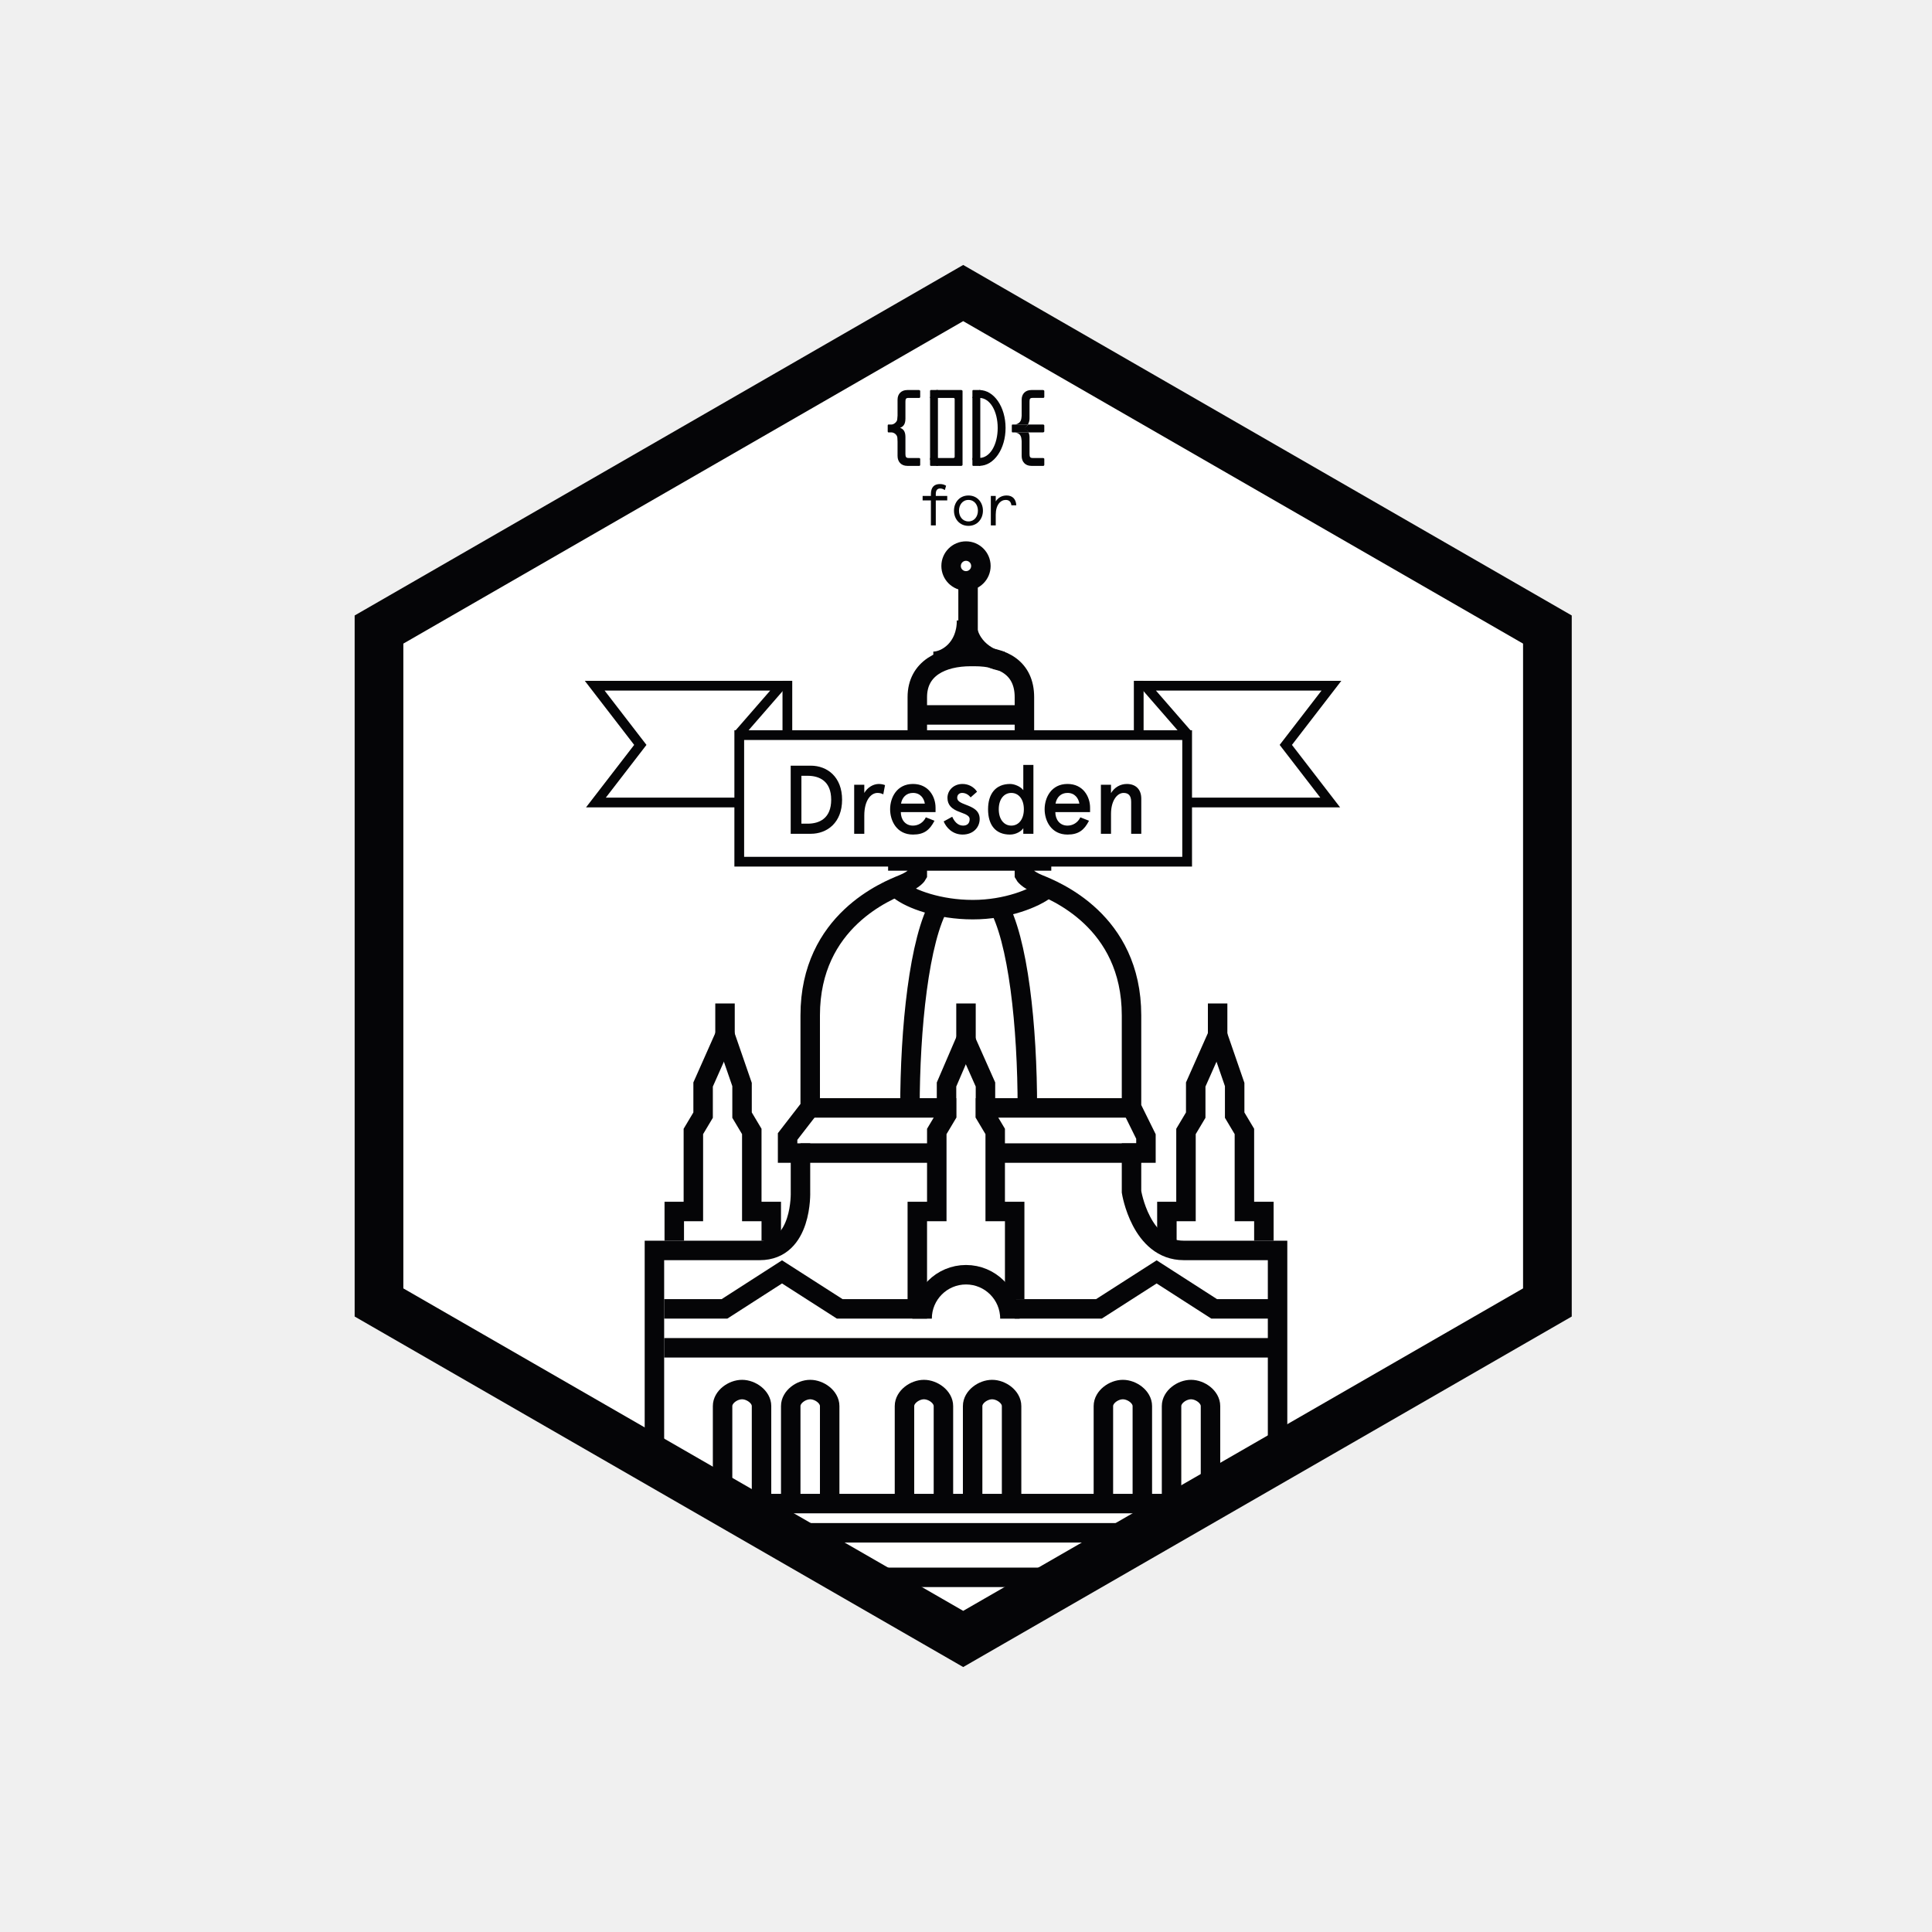
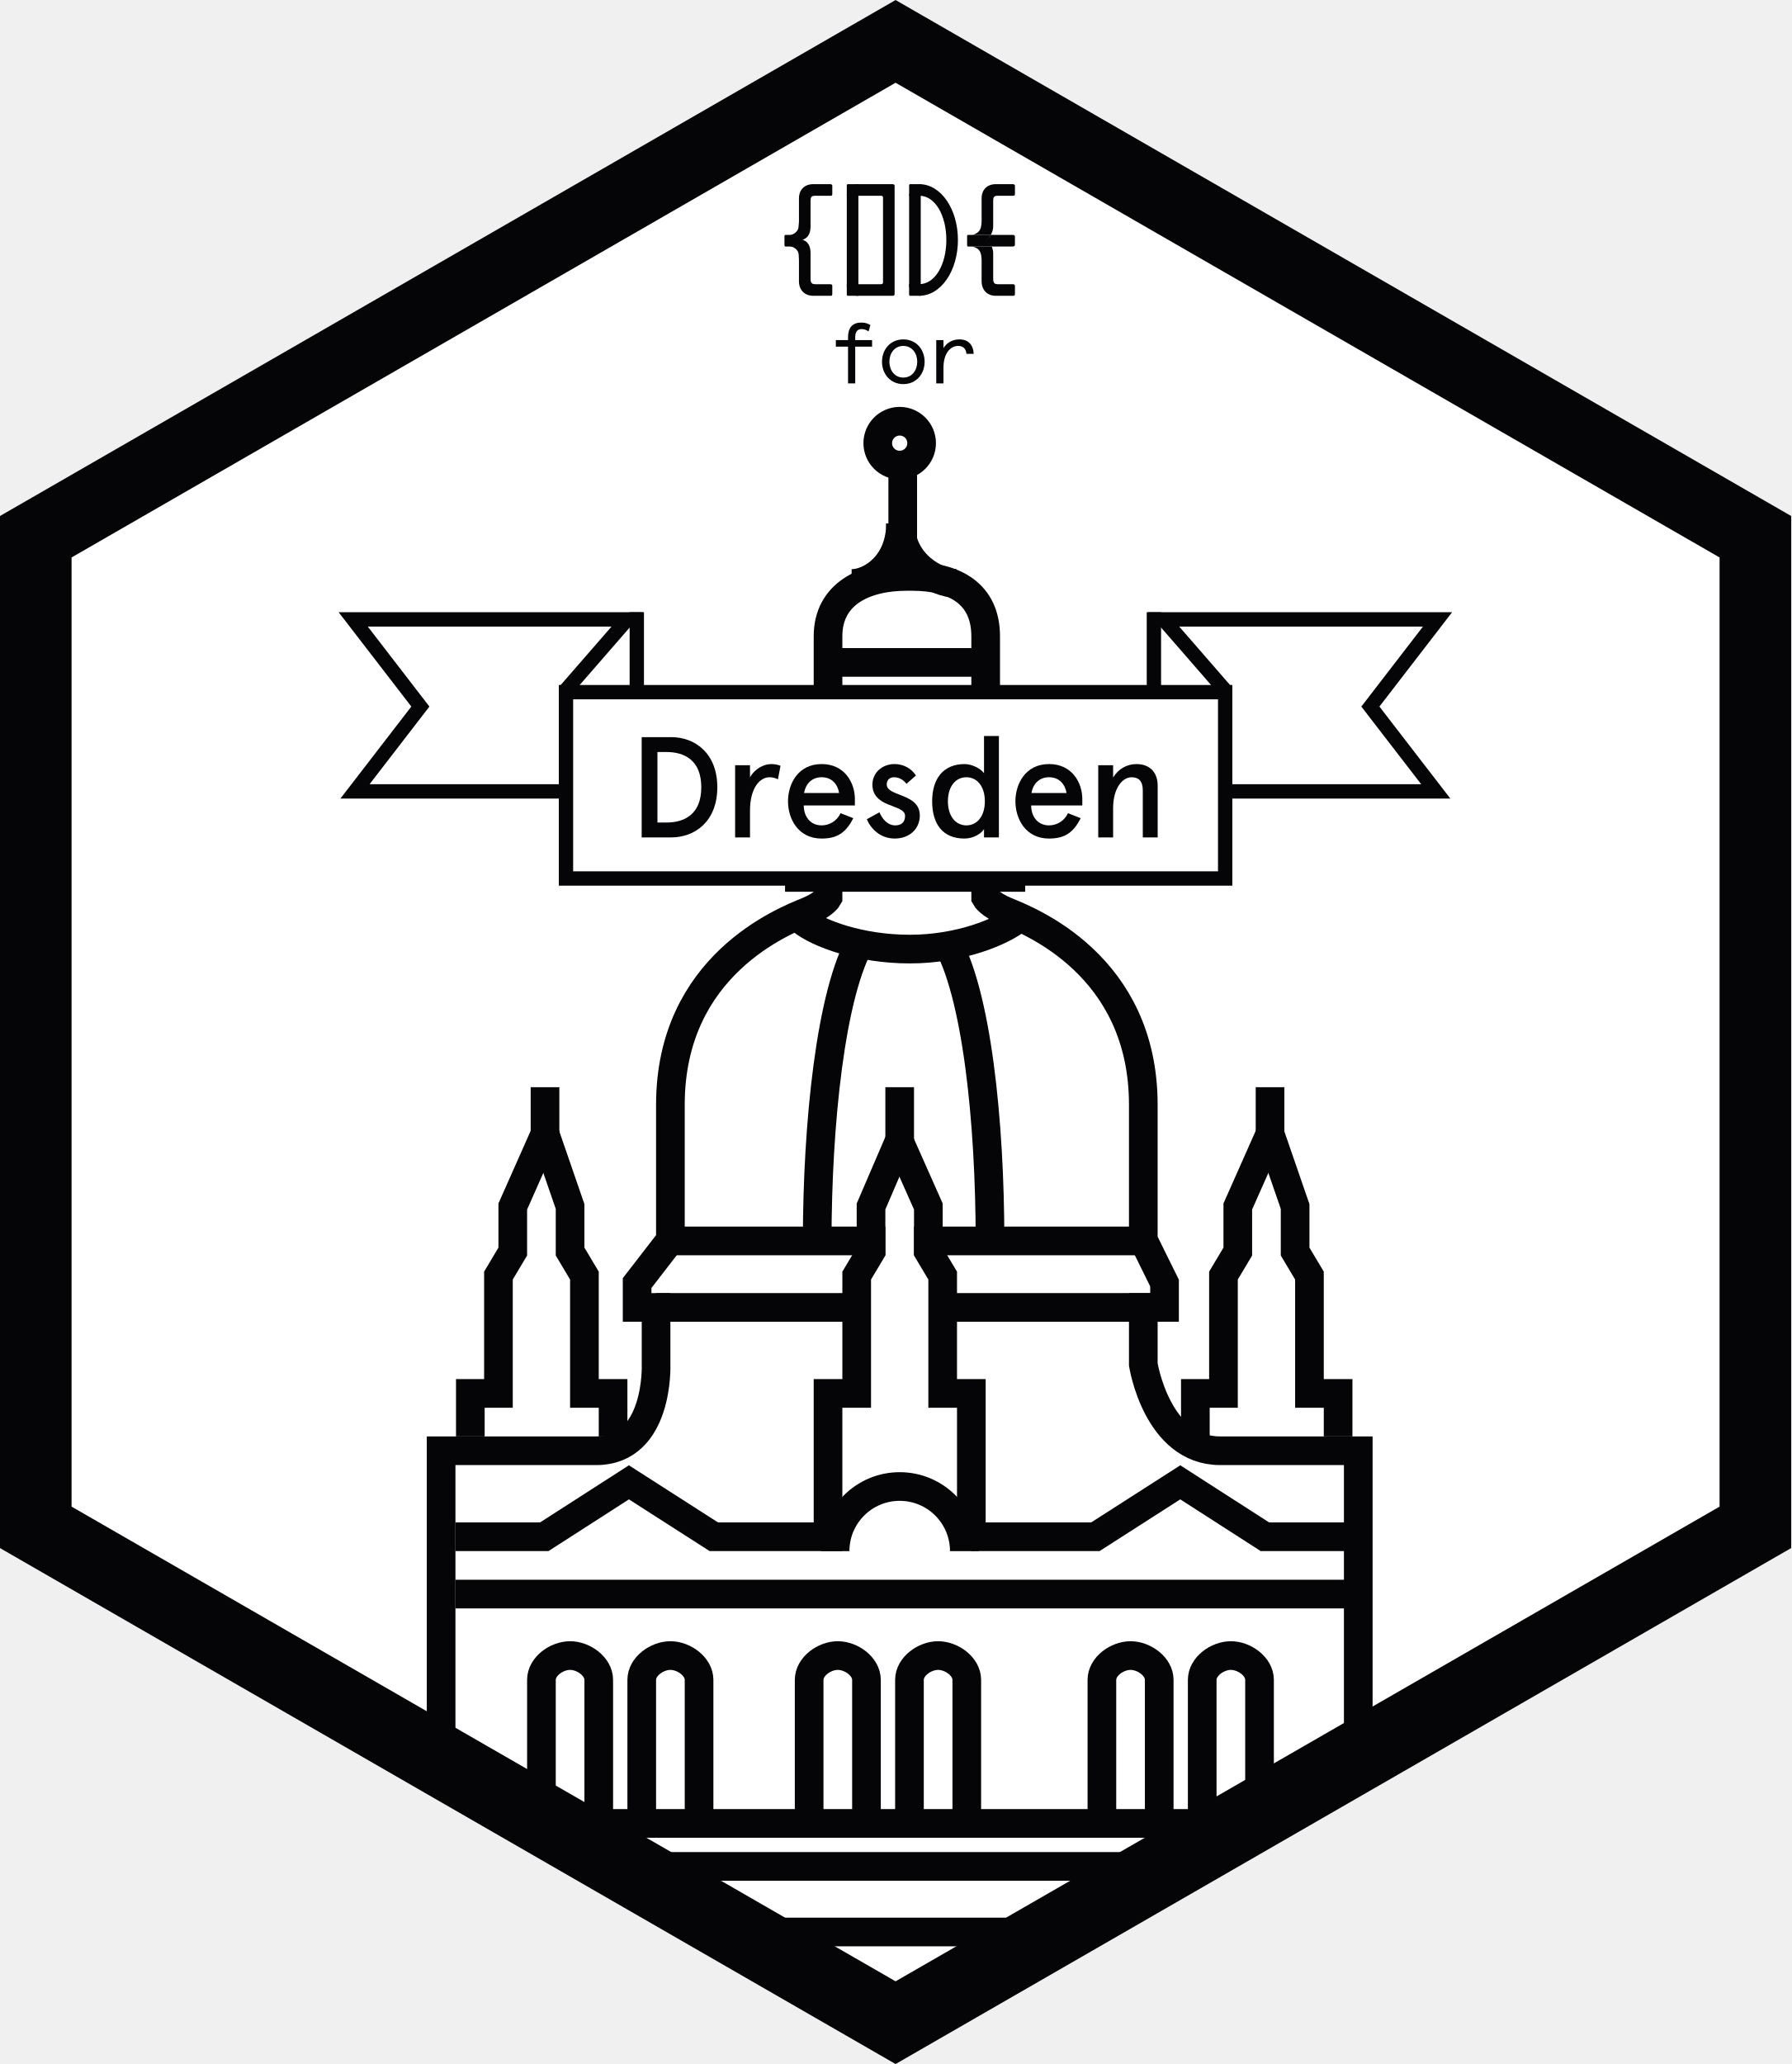
- <svg xmlns="http://www.w3.org/2000/svg" version="1.1" id="Ebene_1" x="0px" y="0px" width="198.425px" height="198.425px" viewBox="0 0 198.425 198.425" enable-background="new 0 0 198.425 198.425" xml:space="preserve">
+ <svg xmlns="http://www.w3.org/2000/svg" version="1.1" id="Ebene_1" x="0px" y="0px" enable-background="new 0 0 198.425 198.425" xml:space="preserve" viewBox="36.43 27.21 125 144">
  <polygon fill="#FFFFFF" points="39.425,133.768 39.425,64.658 99.425,30.097 159.425,64.658 159.425,133.768 99.425,168.328 " />
  <path fill="#050507" d="M98.925,32.983l57.5,33.119v66.221l-57.5,33.119l-57.5-33.119V66.102L98.925,32.983z M98.925,27.212  l-62.5,36v72.001l62.5,36l62.5-36V63.212L98.925,27.212z" />
  <g>
    <path fill="none" stroke="#050507" stroke-width="2" stroke-miterlimit="10" d="M99.269,63.73c0,2.868-2.078,4.19-3.412,4.19" />
    <path fill="none" stroke="#050507" stroke-width="2" stroke-miterlimit="10" d="M99.269,63.73c0,2.868,2.581,4.19,3.915,4.19" />
    <line fill="none" stroke="#050507" stroke-width="2" stroke-miterlimit="10" x1="94.313" y1="76.425" x2="105.313" y2="76.425" />
    <line fill="none" stroke="#050507" stroke-width="2" stroke-miterlimit="10" x1="94.313" y1="88.425" x2="105.313" y2="88.425" />
    <line fill="none" stroke="#050507" stroke-width="2" stroke-miterlimit="10" x1="99.79" y1="87.908" x2="99.79" y2="75.908" />
    <circle fill="none" stroke="#050507" stroke-width="2" stroke-miterlimit="10" cx="99.212" cy="58.128" r="1.53" />
    <line fill="none" stroke="#050507" stroke-width="2" stroke-miterlimit="10" x1="99.425" y1="60" x2="99.425" y2="65" />
    <path fill="none" stroke="#050507" stroke-width="2" stroke-miterlimit="10" d="M131.212,149.501v-21.076h-9.635   c-4.422,0-5.365-6.02-5.365-6.02v-3.98h1.482v-1.699l-1.482-3.003v-9.439c0-9.739-7.965-12.831-9.557-13.483   c-1.174-0.481-1.443-0.976-1.443-0.976v-1.399h1.76v-2.906v-1.617l-1.76-1.139v-4.835l1.832-1.12v-0.383h-1.832v-4.826   c0-2.96-2.158-4.174-5.119-4.174h-0.387c-2.961,0-5.494,1.214-5.494,4.174v4.826h-2v0.383l2,1.12v4.835l-2,1.139v1.617v2.906h2   v1.399c0,0-0.268,0.495-1.441,0.976c-1.594,0.652-9.559,3.744-9.559,13.483v9.439l-2.322,3.003v1.699h1.322v3.98   c0,0,0.236,6.02-4.184,6.02H67.212v21.409" />
    <line fill="none" stroke="#050507" stroke-width="2" stroke-miterlimit="10" x1="100.212" y1="113.787" x2="116.212" y2="113.787" />
    <line fill="none" stroke="#050507" stroke-width="2" stroke-miterlimit="10" x1="83.212" y1="113.787" x2="98.212" y2="113.787" />
    <line fill="none" stroke="#050507" stroke-width="2" stroke-miterlimit="10" x1="102.212" y1="118.425" x2="117.212" y2="118.425" />
    <line fill="none" stroke="#050507" stroke-width="2" stroke-miterlimit="10" x1="82.212" y1="118.425" x2="96.212" y2="118.425" />
    <line fill="none" stroke="#050507" stroke-width="2" stroke-miterlimit="10" x1="94.212" y1="73.425" x2="105.212" y2="73.425" />
    <path fill="none" stroke="#050507" stroke-width="2" stroke-miterlimit="10" d="M107.478,91.292   c-1.178,0.951-4.123,2.133-7.541,2.133h-0.037c-3.418,0-6.363-1.067-7.539-2.019" />
    <path fill="none" stroke="#050507" stroke-width="2" stroke-miterlimit="10" d="M96.56,92.779   c-2.172,3.649-3.104,12.92-3.104,21.008" />
    <path fill="none" stroke="#050507" stroke-width="2" stroke-miterlimit="10" d="M102.411,92.779   c2.172,3.649,3.104,12.656,3.104,21.008" />
    <polyline fill="none" stroke="#050507" stroke-width="2" stroke-miterlimit="10" points="69.251,127.425 69.251,124.425    71.212,124.425 71.212,116.205 72.212,114.528 72.212,111.384 74.462,106.315  " />
    <polyline fill="none" stroke="#050507" stroke-width="2" stroke-miterlimit="10" points="79.212,127.425 79.212,124.425    77.212,124.425 77.212,116.205 76.212,114.528 76.212,111.384 74.462,106.315  " />
    <line fill="none" stroke="#050507" stroke-width="2" stroke-miterlimit="10" x1="74.462" y1="107.061" x2="74.462" y2="103.061" />
    <polyline fill="none" stroke="#050507" stroke-width="2" stroke-miterlimit="10" points="119.845,127.425 119.845,124.425    121.806,124.425 121.806,116.205 122.806,114.528 122.806,111.384 125.056,106.315  " />
    <polyline fill="none" stroke="#050507" stroke-width="2" stroke-miterlimit="10" points="129.806,127.425 129.806,124.425    127.806,124.425 127.806,116.205 126.806,114.528 126.806,111.384 125.056,106.315  " />
    <line fill="none" stroke="#050507" stroke-width="2" stroke-miterlimit="10" x1="125.056" y1="107.061" x2="125.056" y2="103.061" />
    <line fill="none" stroke="#050507" stroke-width="2" stroke-miterlimit="10" x1="99.212" y1="107.061" x2="99.212" y2="103.061" />
    <path fill="none" stroke="#050507" stroke-width="2" stroke-miterlimit="10" d="M74.212,154.425V144.41   c0-0.938,1.062-1.696,2-1.696c0.936,0,2,0.759,2,1.696v10.015" />
    <path fill="none" stroke="#050507" stroke-width="2" stroke-miterlimit="10" d="M81.212,154.425V144.41   c0-0.938,1.064-1.696,2-1.696c0.938,0,2,0.759,2,1.696v10.015" />
    <path fill="none" stroke="#050507" stroke-width="2" stroke-miterlimit="10" d="M92.894,154.425V144.41   c0-0.938,1.062-1.696,2-1.696c0.936,0,2,0.759,2,1.696v10.015" />
    <path fill="none" stroke="#050507" stroke-width="2" stroke-miterlimit="10" d="M99.894,154.425V144.41   c0-0.938,1.062-1.696,2-1.696c0.937,0,2,0.759,2,1.696v10.015" />
    <path fill="none" stroke="#050507" stroke-width="2" stroke-miterlimit="10" d="M113.323,154.425V144.41   c0-0.938,1.062-1.696,2-1.696c0.936,0,2,0.759,2,1.696v10.015" />
    <path fill="none" stroke="#050507" stroke-width="2" stroke-miterlimit="10" d="M120.323,154.425V144.41   c0-0.938,1.063-1.696,2-1.696c0.938,0,2,0.759,2,1.696v10.015" />
    <polyline fill="none" stroke="#050507" stroke-width="2" stroke-miterlimit="10" points="104.212,133.425 104.212,124.425    102.212,124.425 102.212,116.205 101.212,114.528 101.212,114.139 101.212,111.384 99.179,106.811  " />
    <polyline fill="none" stroke="#050507" stroke-width="2" stroke-miterlimit="10" points="68.212,134.425 74.411,134.425    80.317,130.628 86.241,134.425 94.212,134.425 94.212,124.425 96.212,124.425 96.212,116.205 97.212,114.528 97.212,113.967    97.212,111.384 99.179,106.811  " />
    <path fill="none" stroke="#050507" stroke-width="2" stroke-miterlimit="10" d="M94.704,135.43c0-2.49,2.018-4.51,4.51-4.51   c2.49,0,4.508,2.02,4.508,4.51" />
    <polyline fill="none" stroke="#050507" stroke-width="2" stroke-miterlimit="10" points="131.212,134.425 124.698,134.425    118.792,130.628 112.868,134.425 104.212,134.425  " />
    <line fill="none" stroke="#050507" stroke-width="2" stroke-miterlimit="10" x1="68.212" y1="138.425" x2="131.212" y2="138.425" />
    <line fill="none" stroke="#050507" stroke-width="2" stroke-miterlimit="10" x1="79.212" y1="157.425" x2="118.592" y2="157.425" />
    <line fill="none" stroke="#050507" stroke-width="2" stroke-miterlimit="10" x1="75.925" y1="154.425" x2="124.323" y2="154.425" />
    <line fill="none" stroke="#050507" stroke-width="2" stroke-miterlimit="10" x1="87.425" y1="162" x2="108.425" y2="162" />
    <rect x="75.925" y="75.5" fill="#FFFFFF" width="46" height="13" />
    <rect x="75.925" y="75.5" fill="none" stroke="#050507" stroke-miterlimit="10" width="46" height="13" />
    <path fill="#050507" d="M83.267,78.638c1.68,0,3.219,1.139,3.219,3.498s-1.539,3.498-3.219,3.498h-2.059v-6.996H83.267z    M82.308,79.677v4.918h0.639c1.22,0,2.42-0.551,2.42-2.459c0-1.91-1.2-2.459-2.42-2.459H82.308z" />
    <path fill="#050507" d="M87.728,85.634v-5.037h1.039v0.84c0.35-0.6,0.951-0.92,1.49-0.92c0.27,0,0.491,0.06,0.639,0.119   l-0.18,0.949c-0.16-0.099-0.379-0.148-0.59-0.148c-0.669,0-1.359,0.738-1.359,2.328v1.869H87.728z" />
    <path fill="#050507" d="M96.085,83.405h-3.567c0,0.738,0.43,1.389,1.249,1.389c0.539,0,1.06-0.299,1.32-0.85l0.889,0.35   c-0.491,0.949-1.059,1.42-2.209,1.42c-1.659,0-2.348-1.401-2.348-2.6c0-1.199,0.689-2.598,2.348-2.598   c1.609,0,2.318,1.309,2.318,2.438V83.405z M92.538,82.536h2.447c-0.09-0.561-0.468-1.1-1.218-1.1   C93.077,81.436,92.647,81.905,92.538,82.536" />
    <path fill="#050507" d="M100.347,81.315l-0.66,0.58c-0.25-0.32-0.561-0.459-0.879-0.459c-0.26,0-0.5,0.17-0.5,0.5   c0,0.359,0.379,0.52,0.898,0.719c0.68,0.26,1.411,0.56,1.411,1.459c0,0.869-0.671,1.599-1.75,1.599c-1.04,0-1.688-0.72-1.948-1.349   l0.879-0.481c0.199,0.452,0.549,0.911,1.11,0.911c0.4,0,0.679-0.2,0.679-0.661c0-0.439-0.609-0.558-1.199-0.808   c-0.58-0.24-1.08-0.61-1.08-1.379c0-0.781,0.641-1.43,1.549-1.43C99.466,80.517,100.026,80.815,100.347,81.315" />
    <path fill="#050507" d="M103.747,80.517c0.5,0,1.119,0.31,1.35,0.638v-2.597h1.039v7.076h-1.039v-0.58   c-0.17,0.289-0.711,0.66-1.369,0.66c-1.49,0-2.25-0.99-2.25-2.6C101.478,81.556,102.237,80.517,103.747,80.517 M103.866,84.794   c0.75,0,1.289-0.639,1.289-1.68c0-1.039-0.539-1.677-1.289-1.677c-0.748,0-1.289,0.638-1.289,1.677   C102.577,84.155,103.118,84.794,103.866,84.794" />
    <path fill="#050507" d="M111.956,83.405h-3.569c0,0.738,0.431,1.389,1.249,1.389c0.541,0,1.061-0.299,1.32-0.85l0.889,0.35   c-0.488,0.949-1.059,1.42-2.209,1.42c-1.658,0-2.348-1.401-2.348-2.6c0-1.199,0.689-2.598,2.348-2.598   c1.609,0,2.32,1.309,2.32,2.438V83.405z M108.407,82.536h2.449c-0.09-0.561-0.471-1.1-1.221-1.1   C108.946,81.436,108.517,81.905,108.407,82.536" />
    <path fill="#050507" d="M114.106,80.597v0.859c0.361-0.599,0.961-0.939,1.629-0.939c0.881,0,1.48,0.529,1.48,1.51v3.607h-1.039   v-3.279c0-0.68-0.311-0.918-0.779-0.918c-0.65,0-1.291,0.769-1.291,2.158v2.039h-1.039v-5.037H114.106z" />
    <polyline fill="none" stroke="#050507" stroke-miterlimit="10" points="121.97,75.423 117.62,70.423 136.745,70.423    132.058,76.505 136.62,82.423 121.62,82.423  " />
    <line fill="none" stroke="#050507" stroke-miterlimit="10" x1="116.952" y1="69.923" x2="116.952" y2="75.502" />
    <polyline fill="none" stroke="#050507" stroke-miterlimit="10" points="75.852,75.423 80.202,70.423 61.077,70.423 65.764,76.505    61.202,82.423 76.202,82.423  " />
    <line fill="none" stroke="#050507" stroke-miterlimit="10" x1="80.867" y1="69.923" x2="80.867" y2="75.75" />
    <path fill="#050507" d="M97.04,50.332c-0.186-0.121-0.322-0.162-0.484-0.162c-0.289,0-0.446,0.18-0.446,0.569v0.198h1.176v0.456   H96.11v2.566h-0.502v-2.566h-0.851v-0.456h0.851v-0.185c0-0.732,0.354-1.038,0.928-1.038c0.277,0,0.463,0.071,0.631,0.174   L97.04,50.332z" />
    <path fill="#050507" d="M99.466,50.889c0.922,0,1.486,0.726,1.486,1.559s-0.564,1.56-1.486,1.56c-0.924,0-1.488-0.727-1.488-1.56   S98.542,50.889,99.466,50.889 M99.466,53.552c0.617,0,0.971-0.522,0.971-1.104c0-0.581-0.354-1.103-0.971-1.103   c-0.619,0-0.973,0.522-0.973,1.103C98.493,53.03,98.847,53.552,99.466,53.552" />
    <path fill="#050507" d="M103.874,51.896c-0.041-0.348-0.223-0.552-0.582-0.552c-0.527,0-1.025,0.498-1.025,1.524v1.091h-0.504   v-3.022h0.504v0.557c0.234-0.366,0.611-0.606,1.115-0.606c0.6,0,0.961,0.361,0.996,1.008H103.874z" />
    <polygon fill="#050507" points="95.521,40.766 95.521,40.867 95.521,47.241 96.054,47.241 96.203,47.241 96.33,47.241    96.33,40.766  " />
    <path fill="#050507" d="M98.729,47.848c0.057,0,0.129-0.051,0.129-0.105v-7.584c0-0.055-0.072-0.101-0.129-0.101h-2.527   c-0.055,0-0.075,0.022-0.075,0.051v0.151v0.506c0,0.055,0.02,0.102,0.075,0.102h1.718c0.057,0,0.129,0.044,0.129,0.099v5.967   c0,0.055-0.072,0.104-0.129,0.104h-1.718c-0.055,0-0.075,0.019-0.075,0.047v0.152v0.506c0,0.054,0.02,0.105,0.075,0.105H98.729z" />
    <polygon fill="#050507" points="99.87,40.766 99.87,40.867 99.87,47.241 100.55,47.241 100.681,47.241 100.681,40.766  " />
    <path fill="#050507" d="M100.579,47.844v-0.81c1.113,0,1.889-1.383,1.889-3.084c0-1.7-0.775-3.084-1.889-3.084v-0.808   c1.518,0,2.697,1.746,2.697,3.892C103.276,46.097,102.097,47.844,100.579,47.844" />
    <path fill="#050507" d="M92.183,45.355v1.115v0.36c0,0.605,0.387,1.017,0.998,1.017h0.172h0.496h0.584   c0.029,0,0.076-0.051,0.076-0.105v-0.608c0-0.054-0.07-0.096-0.127-0.096h-0.58h-0.297h-0.183c-0.262,0-0.33-0.112-0.33-0.411   v-0.177v-0.974v-0.594c0-0.609-0.248-0.834-0.551-0.945c0.303-0.109,0.551-0.334,0.551-0.943v-0.422v-1.07V41.25   c0-0.294,0.058-0.382,0.33-0.382h0.228h0.289h0.594c0.029,0,0.076-0.047,0.076-0.102v-0.607c0-0.055-0.07-0.101-0.127-0.101h-0.486   h-0.457h-0.258c-0.611,0-0.998,0.397-0.998,0.989v0.317v1.323c0,0-0.021,0.304-0.035,0.407c-0.039,0.274-0.373,0.508-0.582,0.505   h-0.317c-0.056,0-0.078,0.043-0.078,0.099v0.607c0,0.055,0.022,0.104,0.078,0.104h0.289c0.266-0.004,0.6,0.218,0.625,0.552   C92.17,45.057,92.183,45.355,92.183,45.355" />
    <path fill="#050507" d="M96.202,40.058h-0.287h-0.318c-0.057,0-0.077,0.046-0.077,0.101v0.187v0.42v0.102h0.077h0.605h0.127v-0.102   v-0.607v-0.101H96.202z" />
    <path fill="#050507" d="M95.521,47.135v0.287v0.32c0,0.055,0.02,0.106,0.076,0.106h0.186h0.42h0.127v-0.106v-0.607v-0.097h-0.127   h-0.606h-0.076V47.135z" />
    <path fill="#050507" d="M100.55,40.058h-0.285h-0.32c-0.057,0-0.074,0.046-0.074,0.101v0.187v0.42v0.102h0.074h0.605h0.131v-0.102   v-0.607v-0.101H100.55z" />
    <path fill="#050507" d="M99.87,47.135v0.287v0.32c0,0.055,0.018,0.106,0.074,0.106h0.186h0.42h0.131v-0.106v-0.607v-0.097h-0.131   h-0.605H99.87V47.135z" />
    <path fill="#050507" d="M104.929,45.355v1.115v0.36c0,0.605,0.381,1.017,0.992,1.017h0.172h0.496h0.584   c0.026,0,0.082-0.051,0.082-0.105v-0.608c0-0.054-0.076-0.096-0.133-0.096h-0.58h-0.297h-0.184c-0.262,0-0.324-0.112-0.324-0.411   v-0.177v-0.974v-0.594c0-0.195-0.057-0.373-0.102-0.474h-1.357c0.373,0.101,0.531,0.234,0.609,0.558   C104.925,45.128,104.929,45.355,104.929,45.355" />
    <path fill="#050507" d="M104.872,43.094c-0.078,0.265-0.254,0.403-0.566,0.505h1.275c0.078-0.202,0.156-0.337,0.156-0.606v-0.42   v-1.07v-0.254c0-0.294,0.053-0.382,0.324-0.382h0.229h0.289h0.594c0.027,0,0.082-0.046,0.082-0.101v-0.608   c0-0.054-0.076-0.1-0.133-0.1h-0.486h-0.457h-0.258c-0.611,0-0.992,0.396-0.992,0.989v0.317v1.323   C104.929,42.687,104.911,42.961,104.872,43.094" />
    <path fill="#050507" d="M105.069,44.01c0.205,0.074,0.428,0.195,0.566,0.398h1.486c0.057,0,0.133-0.048,0.133-0.103v-0.607   c0-0.056-0.076-0.1-0.133-0.1h-1.541C105.479,43.801,105.237,43.948,105.069,44.01" />
    <path fill="#050507" d="M103.987,43.599c-0.055,0-0.07,0.044-0.07,0.099v0.607c0,0.055,0.016,0.104,0.07,0.104h0.291h1.357   c-0.092-0.204-0.316-0.342-0.479-0.405c0.168-0.062,0.322-0.203,0.424-0.405h-1.275H103.987z" />
  </g>
</svg>
